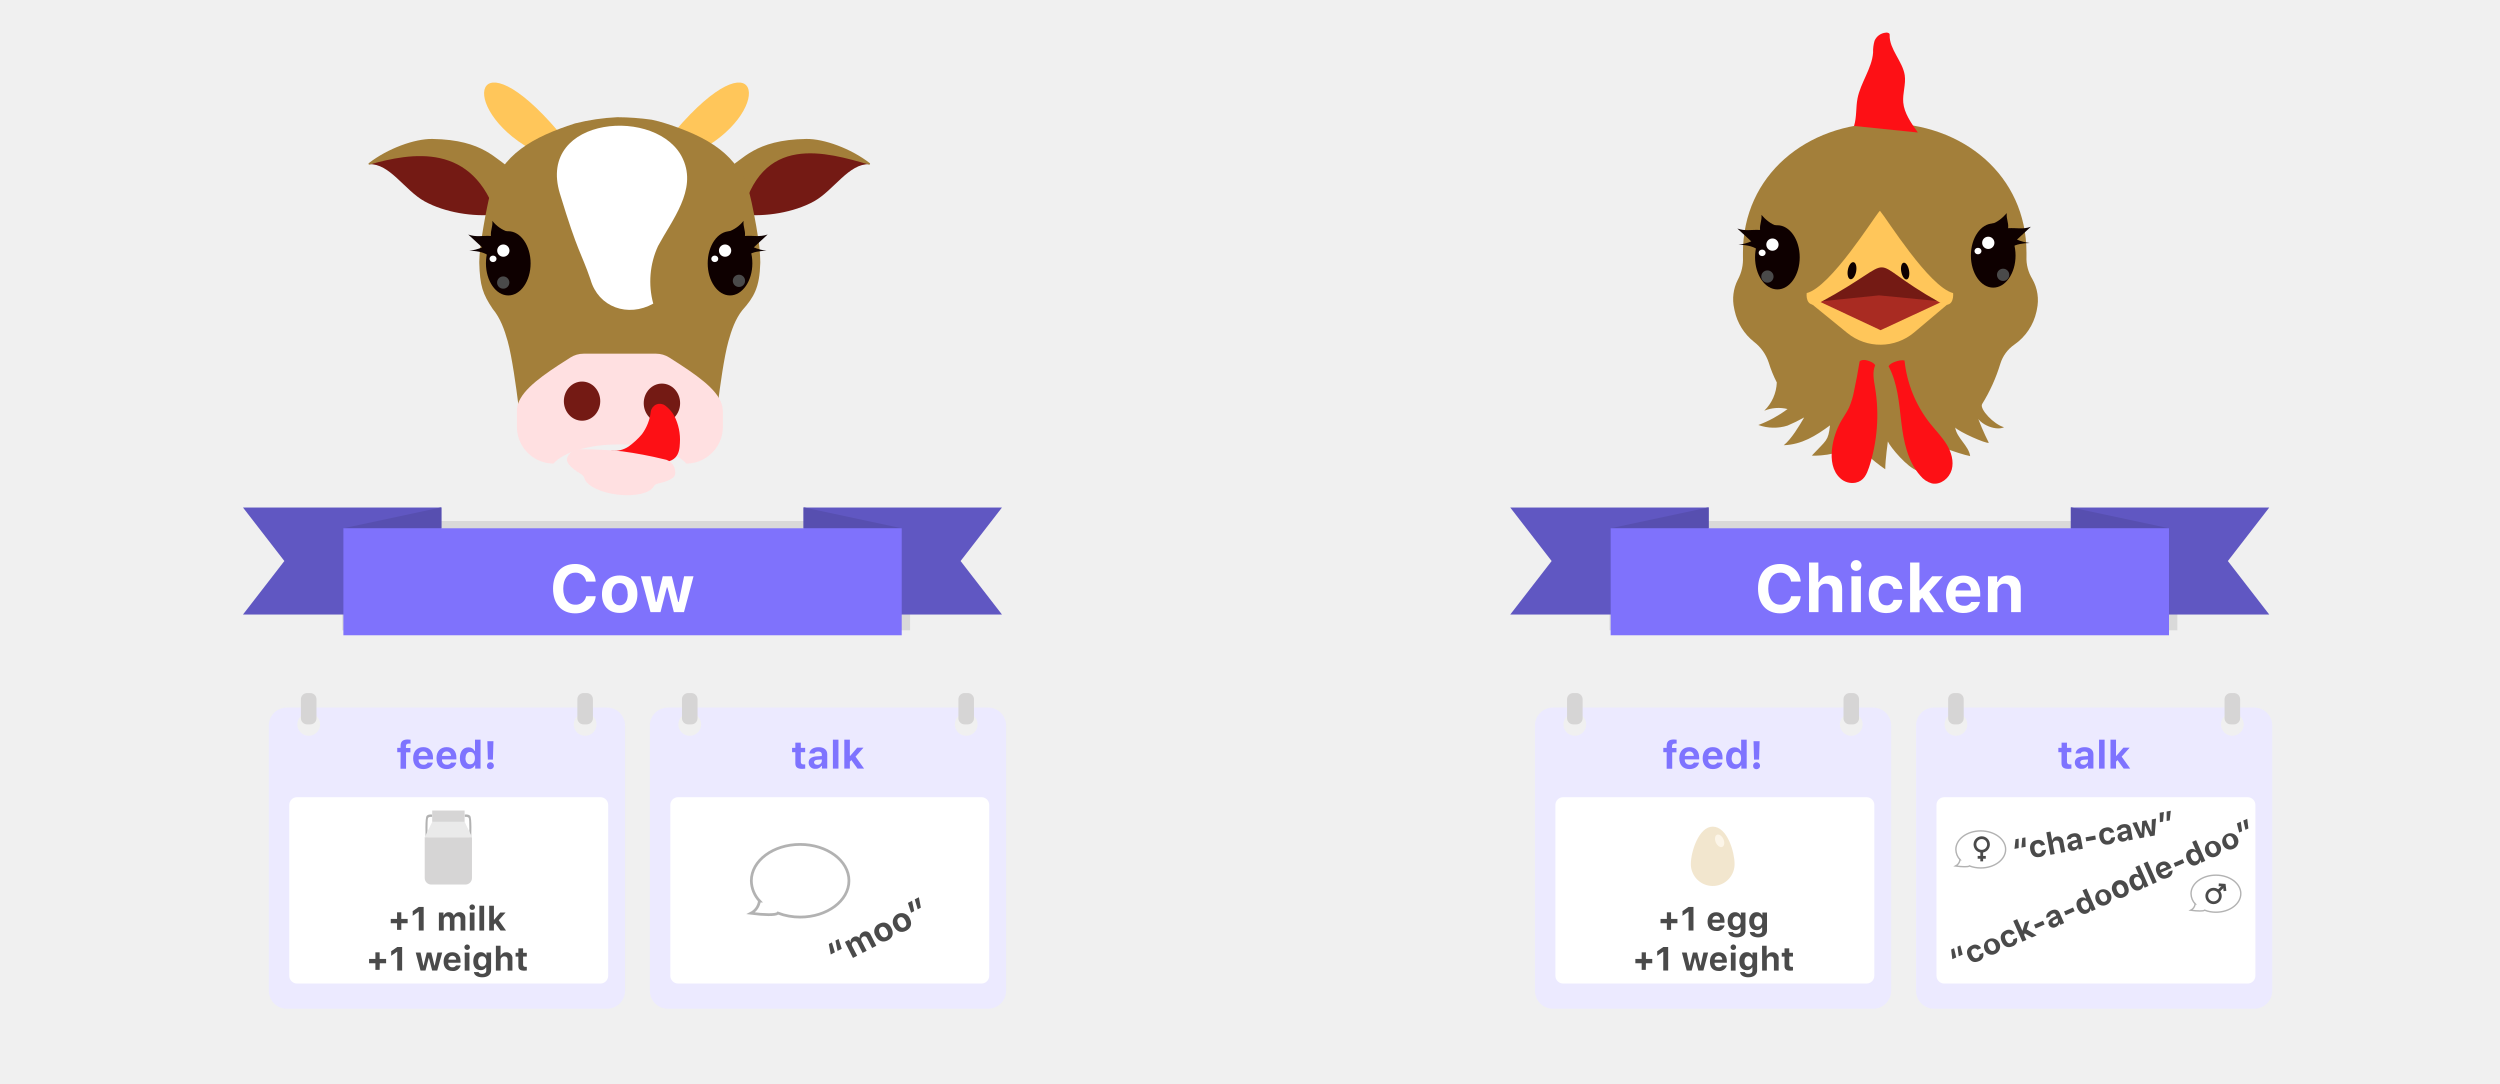
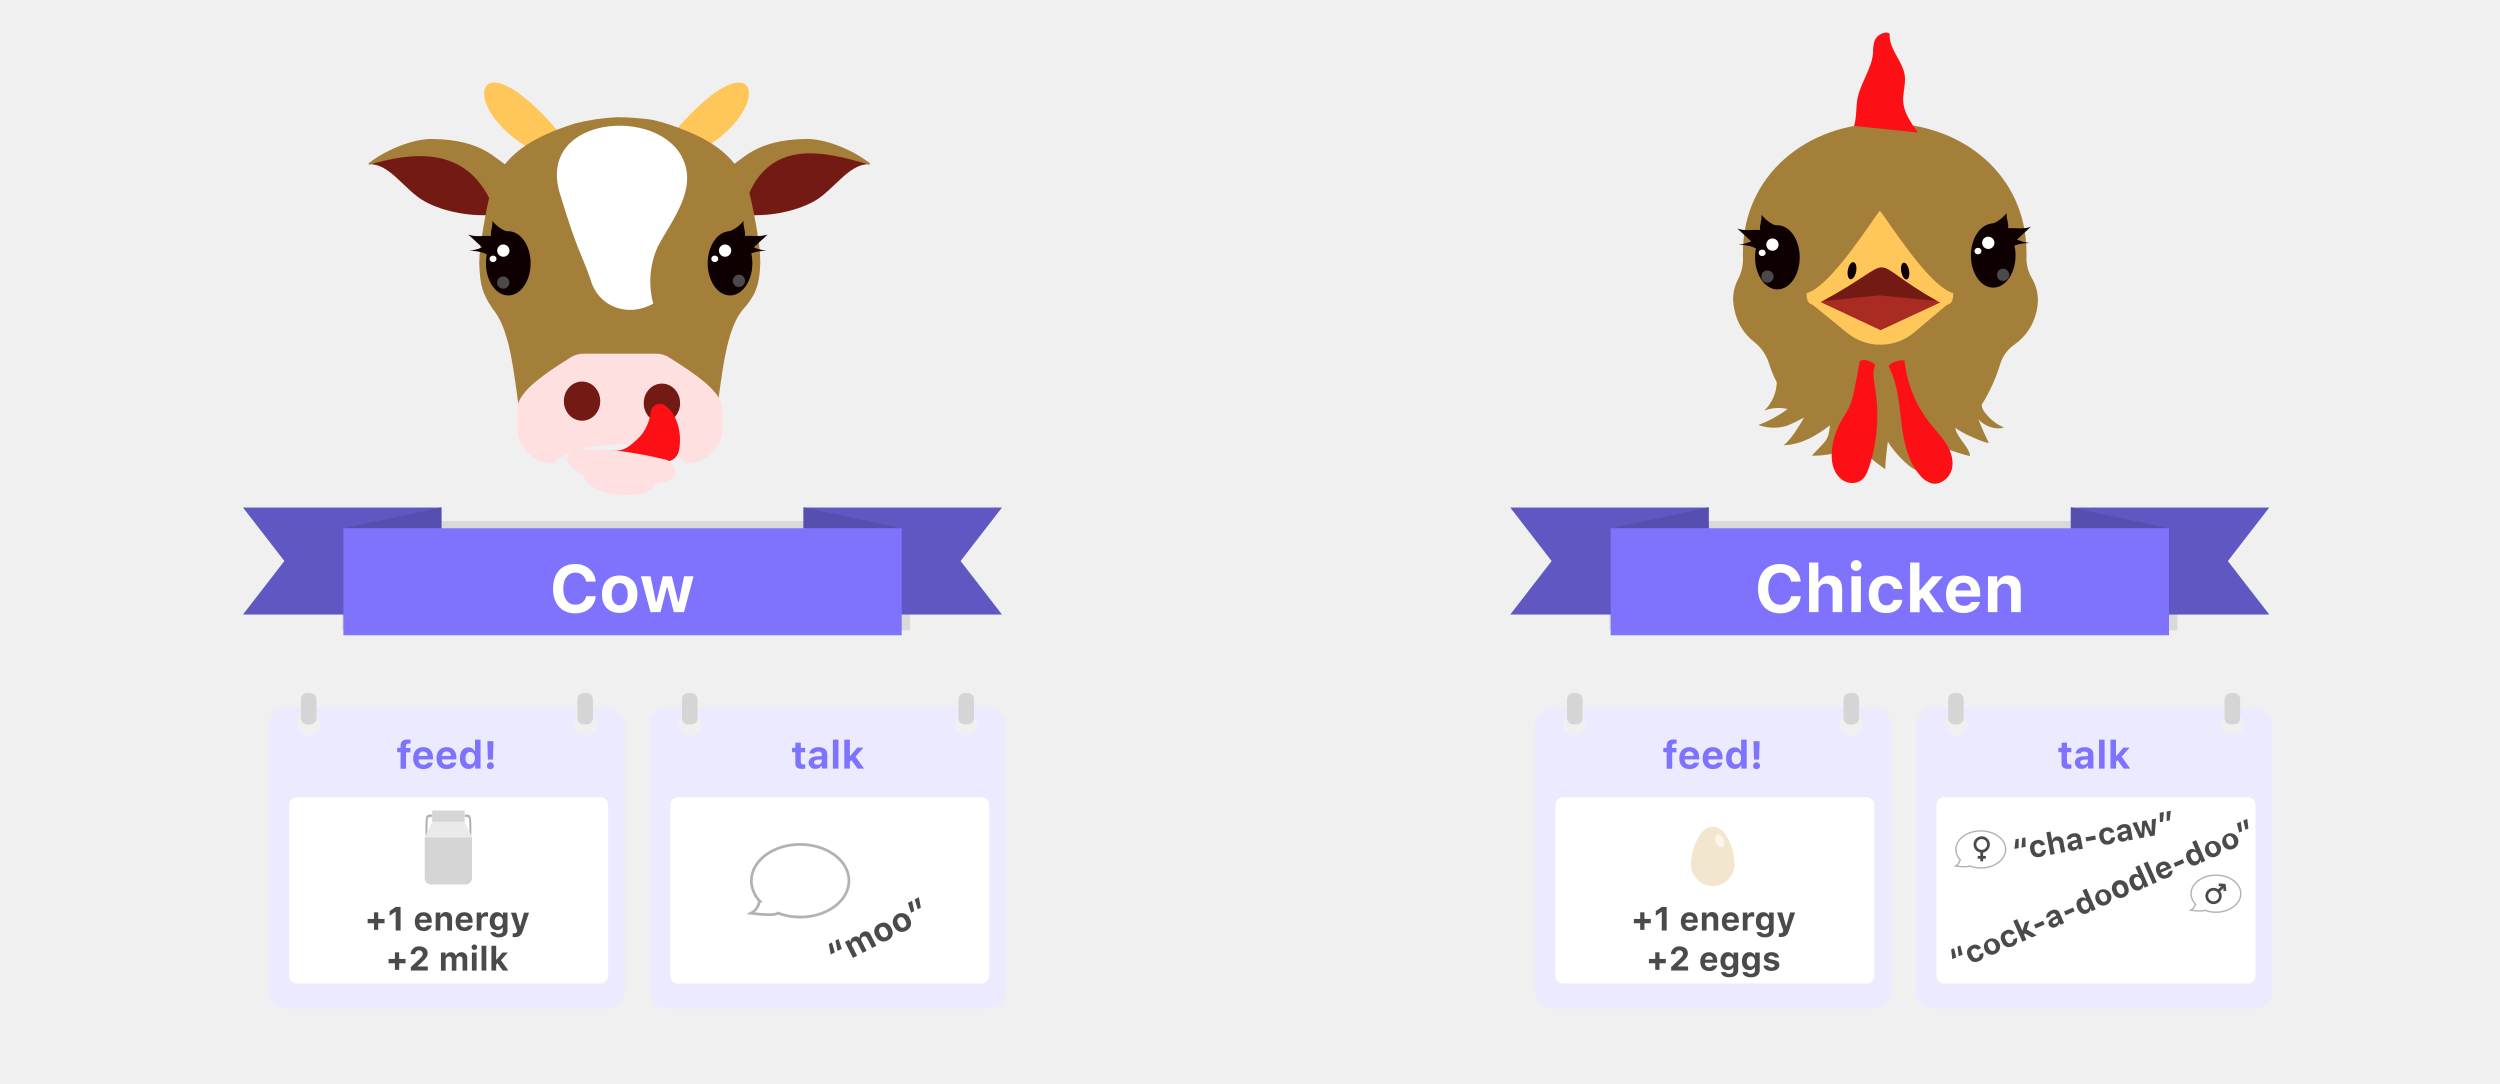
<svg xmlns="http://www.w3.org/2000/svg" xmlns:xlink="http://www.w3.org/1999/xlink" viewBox="0 0 900 390">
  <defs>
    <style>
      .a {
        fill: #eceaff;
      }

      .b {
        fill: #d6d5d5;
      }

      .c {
        fill: #fff;
      }

      .d, .o {
        fill: #4a4a4a;
      }

      .d {
        opacity: 0.14;
      }

      .e {
        fill: #6057c2;
      }

      .f {
        fill: #574fb0;
      }

      .g {
        fill: #7f72fc;
      }

      .h, .v {
        fill: none;
        stroke-miterlimit: 10;
      }

      .h {
        stroke: #b2b2b2;
      }

      .i {
        fill: #a37f3a;
      }

      .j {
        fill: #ffc65a;
      }

      .k {
        fill: #741a14;
      }

      .l {
        fill: #fd1015;
      }

      .m {
        fill: #ffe0e1;
      }

      .n {
        fill: #0e0000;
      }

      .p {
        fill: #a92b22;
      }

      .q {
        fill: #7e73ff;
      }

      .r {
        fill: #b2b2b2;
      }

      .s {
        fill: #eaeaea;
      }

      .t {
        fill: #f2e6ce;
      }

      .u {
        fill: #fcf5e8;
      }

      .v {
        stroke: #4a4a4a;
      }
    </style>
    <symbol id="a" data-name="Panel 2" viewBox="0 0 158.32 140.32">
      <path class="a" d="M150.39,6.44H7.93A8,8,0,0,0,0,14.37v118a8,8,0,0,0,7.93,7.93H150.39a8,8,0,0,0,7.93-7.93v-118A8,8,0,0,0,150.39,6.44ZM17.73,19a5.06,5.06,0,1,1,5.06-5.06A5.06,5.06,0,0,1,17.73,19Zm122.86,0a5.06,5.06,0,1,1,5.06-5.06A5.06,5.06,0,0,1,140.59,19Z" />
      <g>
        <rect class="b" x="14.27" width="6.92" height="13.93" rx="2.76" />
        <rect class="b" x="137.13" width="6.92" height="13.93" rx="2.76" />
      </g>
      <rect class="c" x="9.09" y="46.28" width="141.74" height="82.83" rx="3.47" />
    </symbol>
    <symbol id="b" data-name="Ribbon" viewBox="0 0 273.24 46.05">
      <rect class="d" x="35.73" y="4.92" width="204.43" height="39.35" />
      <polygon class="e" points="273.24 38.59 201.82 38.59 201.82 0.07 273.24 0.07 258.34 19.33 273.24 38.59" />
      <polygon class="f" points="237.14 7.54 201.82 0 201.82 7.54 237.14 7.54" />
      <polygon class="e" points="0 38.59 71.42 38.59 71.42 0.07 0 0.07 14.9 19.33 0 38.59" />
      <polygon class="f" points="36.1 7.54 71.42 0 71.42 7.54 36.1 7.54" />
      <rect class="g" x="36.15" y="7.53" width="201" height="38.52" />
    </symbol>
    <symbol id="f" data-name="bubble" viewBox="0 0 37.4 27.19">
      <path class="h" d="M19.34.5C9.64.5,1.78,6.36,1.78,13.59a10.84,10.84,0,0,0,3,7.3l-.09,0a5.78,5.78,0,0,1-3.08,4.4c4.75.62,8.89.71,9.68,0a.46.46,0,0,0,.07-.07,22.4,22.4,0,0,0,8,1.44c9.7,0,17.56-5.86,17.56-13.1S29,.5,19.34.5Z" />
    </symbol>
  </defs>
  <use width="158.32" height="140.32" transform="translate(552.58 249.5) scale(0.81)" xlink:href="#a" />
  <path class="i" d="M731.61,100.4a14.33,14.33,0,0,1-2.08-8.06c0-.47,0-.93,0-1.36,0-27.8-22.86-46.64-51.05-46.64S627.46,63.18,627.46,91c0,.47,0,1,0,1.49a15.51,15.51,0,0,1-1.85,8.22,15.41,15.41,0,0,0-1.29,10.44l.14.68a19.53,19.53,0,0,0,7,11.25,15.5,15.5,0,0,1,5.28,7.45,43.55,43.55,0,0,0,2.91,7.16,15,15,0,0,1-4.52,10.17,13.7,13.7,0,0,1,8.39-.61A41.68,41.68,0,0,1,633,153a16.4,16.4,0,0,0,10.5.22,59.29,59.29,0,0,0,6-2.94c-1.74,3-4.62,7.84-7.35,10,6.46-.23,11.45-3.32,16.66-7.15-.67,5.72-1.21,5.15-6.56,10.89,2.61.22,13.75-.63,14.19-5.09,0,0,8.35,7.45,12.25,10,0-3.32.94-10,.94-10,1,2.24,7.11,9.38,10.5,10.44a87.91,87.91,0,0,0,1.13-11.09c.29,0,14.19,5.28,18,5.91-.5-3.71-4.87-6.56-5.38-10.27,1.24,1.47,11.15,5.93,12.09,5.48a89.5,89.5,0,0,1-4.6-10.82c-.09,3.68,6.92,6.82,10.09,5.22-3.71-1-8.9-6.57-7.9-8.33a61.31,61.31,0,0,0,6.57-14.56,13,13,0,0,1,5-6.82,19.59,19.59,0,0,0,8-11.93l.14-.69A15.43,15.43,0,0,0,731.61,100.4Z" />
  <path class="j" d="M191.12,53.72c-26.58-14.95-20.52-42,9.76-6.52" />
  <path class="j" d="M252.76,53.72c26.58-14.95,20.53-42-9.76-6.52" />
  <path class="k" d="M267.76,77.27c7.69.8,17.9-.71,25.3-4.8,7.16-4,12.56-13.76,20-13.34l-20.83-6.89-19.44,7.61-8.16,16.08Z" />
  <path class="k" d="M132.82,59.13c7.44-.42,12.84,9.38,20,13.34,7.4,4.09,17.61,5.6,25.3,4.8L173,59.93,154.21,52.1Z" />
  <path class="i" d="M266.82,78.59c6.78-31.31,31-23.6,46.12-19.34.25.07.4-.34.18-.52-6.74-5.24-16.48-8.81-22.89-8.71-18.68.29-22.77,7.62-28.37,10.6" />
  <path class="i" d="M179.06,78.59c-8.62-27.67-31-23.6-46.12-19.34-.25.07-.39-.34-.17-.52,6.73-5.24,16.48-8.81,22.88-8.71,18.69.29,22.77,7.62,28.37,10.6" />
  <path class="i" d="M273,86.05c-.91-6.12-2.35-13.27-3.08-16C266,55.5,254.63,49.28,239.65,44.43a49.67,49.67,0,0,0-5-1.33,94.06,94.06,0,0,0-12.4-.91A77.85,77.85,0,0,0,207,44.43c-15,4.85-26.74,11.07-30.61,25.6-1.13,4.22-3.86,18.77-3.85,24.11v.5h0c.21,8.22,1.26,11.25,4.85,16.59,2.75,3.29,4.22,7.48,5.38,11.62,1.56,5.59,3.09,16.85,3.81,22.61h71.84c.71-5.76,2.24-17,3.81-22.61,1.11-4,2.5-8,5-11.17,4.18-4.65,6.25-8.23,6.47-17h0v-.5A60.52,60.52,0,0,0,273,86.05Z" />
  <polygon class="k" points="651.6 109.34 673.69 109.81 701.19 109.34 677.29 95.27 651.6 109.34" />
  <path class="l" d="M667.45,45.34c1-3.22.63-6.58,1.25-9.86,1.06-5.62,5.19-10.85,5.61-16.52a13.51,13.51,0,0,1,.53-4.29,4.86,4.86,0,0,1,4-2.91,1.64,1.64,0,0,1,1.29.28.84.84,0,0,1,.15.65c-.15,5,4.66,9.4,5.42,14.35.49,3.27-.82,6.57-.53,9.85.34,3.83,2.83,7.39,5.26,10.82" />
  <path class="m" d="M260.25,147.89v5.77a13,13,0,0,1-.91,4.79c-.1.25-.21.5-.32.76s-.24.49-.37.73a13.57,13.57,0,0,1-2.28,3.05,12.64,12.64,0,0,1-.94.85c-.17.14-.34.28-.52.41a12.41,12.41,0,0,1-1,.7,11.59,11.59,0,0,1-1.15.63c-.32.16-.65.3-1,.43a11.54,11.54,0,0,1-1.64.51l-.43.1c-.23,0-.45.09-.68.12a11.18,11.18,0,0,1-1.31.13c-.2,0-.42,0-.62,0-3.55-4-12.57-6.86-23.14-6.86h-1.55c-10.57,0-19.59,2.84-23.14,6.86-.21,0-.42,0-.63,0a11.22,11.22,0,0,1-1.3-.13l-.68-.12-.43-.1a13.37,13.37,0,0,1-1.44-.44,3.84,3.84,0,0,1-.36-.14,13.08,13.08,0,0,1-3-1.69,6.12,6.12,0,0,1-.5-.39A13.38,13.38,0,0,1,188,160.5c-.18-.3-.35-.6-.51-.92a13,13,0,0,1-1.41-5.92v-5.77c0-.11,0-.23,0-.34.26-5.67,7-10.85,15-16.11,1.39-.91,2.82-1.82,4.26-2.73a8.79,8.79,0,0,1,4.73-1.38h26.13a8.85,8.85,0,0,1,4.74,1.38c1.43.91,2.86,1.82,4.24,2.73,8,5.26,14.79,10.44,15,16.11A1.94,1.94,0,0,1,260.25,147.89Z" />
  <ellipse class="n" cx="182.98" cy="94.8" rx="8.04" ry="11.56" />
  <ellipse class="k" cx="209.54" cy="144.41" rx="6.55" ry="7.05" />
  <ellipse class="k" cx="238.29" cy="145.14" rx="6.55" ry="7.05" />
  <path class="l" d="M219.36,163.82a1.08,1.08,0,0,1,1-1.54,9.32,9.32,0,0,0,5.9-1.51,26.42,26.42,0,0,0,4.85-4.47,17.12,17.12,0,0,0,3.19-8.15,3.27,3.27,0,0,1,5.18-2.14,12,12,0,0,1,3.22,3.63,18.68,18.68,0,0,1,2.06,9.88c-.06,1.88-.36,3.9-1.68,5.23-1.46,1.49-3.75,1.72-5.83,1.86a59.08,59.08,0,0,1-12.33,0c-2-.3-4.21-.91-5.47-2.53a1.48,1.48,0,0,1-.13-.21Z" />
  <path class="m" d="M239,165.32a146.5,146.5,0,0,0-15-2.84,141.26,141.26,0,0,0-14.71-.73,4.78,4.78,0,0,0-5.1,3c-.82,2.24,3.17,4.89,5.11,6a2.51,2.51,0,0,1,1.11,1.49c.78,2.6,5.71,5.08,11.91,5.83s11.57-.51,12.94-2.84a2.24,2.24,0,0,1,1.42-1.1c2-.42,6-1.47,6.35-3.31A4.7,4.7,0,0,0,239,165.32Z" />
  <circle class="c" cx="181.2" cy="90.22" r="2.21" />
  <ellipse class="c" cx="177.49" cy="93.18" rx="1.26" ry="1.17" />
  <ellipse class="n" cx="262.81" cy="94.8" rx="8.04" ry="11.56" />
  <circle class="c" cx="261.03" cy="90.22" r="2.21" />
  <circle class="o" cx="266.02" cy="101.1" r="2.21" />
  <circle class="o" cx="181.16" cy="101.72" r="2.21" />
  <ellipse class="c" cx="257.32" cy="93.18" rx="1.26" ry="1.17" />
  <path class="n" d="M182.8,83.44a11.85,11.85,0,0,1-5.55-3.93c.19,2.27-.69,3.17-.51,5.44-3.14-.2-5.2.53-8.17-.52l5,4.62a16.31,16.31,0,0,1-4.6,1.23c2.12,0,5,.38,6.71,1.62L181,84Z" />
  <path class="n" d="M263.89,84l5.36,7.89c1.67-1.24,4.59-1.58,6.71-1.62a16.31,16.31,0,0,1-4.6-1.23l5-4.62c-3,1-5,.32-8.17.52.18-2.27-.7-3.17-.51-5.44a11.85,11.85,0,0,1-5.55,3.93Z" />
  <ellipse class="n" cx="639.86" cy="92.64" rx="8.04" ry="11.55" />
  <circle class="c" cx="638.08" cy="88.06" r="2.21" />
  <ellipse class="c" cx="634.37" cy="91.02" rx="1.26" ry="1.17" />
  <ellipse class="n" cx="717.56" cy="92" rx="8.04" ry="11.55" />
  <circle class="c" cx="715.78" cy="87.42" r="2.21" />
  <ellipse class="c" cx="712.07" cy="90.38" rx="1.26" ry="1.17" />
  <path class="n" d="M639.68,81.28c-2.1-.51-4.14-2.28-5.55-3.92.19,2.26-.69,3.16-.51,5.43-3.14-.2-5.2.53-8.17-.52l5,4.62a16.34,16.34,0,0,1-4.59,1.23c2.11,0,5,.38,6.7,1.62l5.36-7.89Z" />
  <path class="n" d="M718.64,81.21,724,89.1c1.67-1.23,4.59-1.58,6.7-1.62a16.25,16.25,0,0,1-4.59-1.23l5-4.62c-3,1.05-5,.32-8.18.52.19-2.27-.69-3.16-.5-5.43-1.41,1.64-3.45,3.41-5.55,3.92Z" />
  <path class="l" d="M669.46,130.12q-.87,5.35-2,10.66a27.12,27.12,0,0,1-1.83,6c-.77,1.61-1.82,3.06-2.71,4.6a26.51,26.51,0,0,0-3.4,10.29c-.42,3.77.08,7.91,3,10.53a6.39,6.39,0,0,0,5.51,1.57c3-.62,4-3.13,4.83-5.53A60.8,60.8,0,0,0,675,139.39c-.44-2.64-1-5.45.06-7.89,0,0-.2-.87-2.5-1.63S669.46,130.12,669.46,130.12Z" />
  <path class="l" d="M679.9,131.88c3.25,6.09,3.75,13.22,4.57,20.08s2.23,14.06,6.8,19.24a8.25,8.25,0,0,0,4.21,2.83c3.11.66,6.27-1.86,7.13-4.92s-.15-6.39-1.81-9.11-3.92-5-5.91-7.49a43.79,43.79,0,0,1-9.26-22.7s-.86-.42-3.16.34S679.9,131.88,679.9,131.88Z" />
  <path class="c" d="M245.9,57.34c5,11.09-3.94,21.81-9,31.22a30.49,30.49,0,0,0-1.73,20.75c-9.08,5.07-19.79,1.34-22.6-8.72-3.51-10.13-4.37-9.08-11-30.86C193,41.59,237.37,38.07,245.9,57.34Z" />
  <circle class="o" cx="721.12" cy="98.94" r="2.21" />
  <circle class="o" cx="636.27" cy="99.56" r="2.21" />
  <polygon class="p" points="652.24 108.81 676.45 106.33 701.82 108.81 677.93 122.87 652.24 108.81" />
  <path class="j" d="M702.14,108.67l-2.59-.27L677,118.87l-23.47-11-2.34.73L665,119.85a18.9,18.9,0,0,0,24.15-.22Z" />
  <path class="j" d="M676.82,75.93c2.2,2.48,17.63,27.37,26.3,29.58.19,1.95-.45,5.82-4.77,3.4-29.76-16.68-11.53-17.07-43.19,0-4.27,2.31-5-1.43-4.75-3.4,8.64-2.17,24.1-27.16,26.29-29.58" />
  <ellipse class="n" cx="685.86" cy="97.63" rx="1.42" ry="3.06" transform="translate(-6.36 125.37) rotate(-10.4)" />
  <ellipse class="n" cx="666.68" cy="97.44" rx="3.12" ry="1.52" transform="translate(450.53 735.59) rotate(-79.6)" />
  <use width="273.24" height="46.05" transform="translate(87.47 182.64)" xlink:href="#b" />
  <use width="273.24" height="46.05" transform="translate(543.69 182.64)" xlink:href="#b" />
  <g>
    <path class="c" d="M199.1,211.91c0-5.49,3-8.88,8-8.88,4,0,7.09,2.66,7.35,6.34H211a3.8,3.8,0,0,0-3.9-3.22c-2.67,0-4.33,2.2-4.33,5.76s1.66,5.78,4.34,5.78a3.74,3.74,0,0,0,3.9-3.06h3.45c-.29,3.66-3.27,6.18-7.36,6.18C202.15,220.81,199.1,217.42,199.1,211.91Z" />
    <path class="c" d="M216.71,213.9c0-4.18,2.43-6.73,6.38-6.73s6.38,2.54,6.38,6.73-2.4,6.75-6.38,6.75S216.71,218.13,216.71,213.9Zm9.25,0c0-2.48-1.06-4-2.87-4s-2.87,1.47-2.87,4,1,4,2.87,4S226,216.41,226,213.9Z" />
    <path class="c" d="M246.23,220.37h-3.64l-2.32-8.92h-.21l-2.29,8.92h-3.59l-3.46-12.92h3.47l1.92,9.27h.22l2.26-9.27h3.27l2.28,9.27h.21l1.93-9.27h3.39Z" />
  </g>
  <g>
    <path class="c" d="M632.89,211.91c0-5.49,3-8.88,8-8.88,4,0,7.1,2.66,7.36,6.34h-3.46a3.8,3.8,0,0,0-3.9-3.22c-2.67,0-4.32,2.2-4.32,5.76s1.65,5.78,4.33,5.78a3.73,3.73,0,0,0,3.9-3.06h3.46c-.3,3.66-3.28,6.18-7.37,6.18C635.93,220.81,632.89,217.42,632.89,211.91Z" />
    <path class="c" d="M651.25,202.51h3.36v7.06h.21a4,4,0,0,1,3.91-2.37c2.78,0,4.44,1.75,4.44,4.85v8.32h-3.42v-7.51c0-1.79-.83-2.72-2.38-2.72a2.57,2.57,0,0,0-2.71,2.81v7.42h-3.41Z" />
    <path class="c" d="M666.28,203.56a1.94,1.94,0,1,1,1.94,1.95A1.94,1.94,0,0,1,666.28,203.56Zm.22,3.89h3.42v12.92H666.5Z" />
    <path class="c" d="M681.64,212a2.39,2.39,0,0,0-2.57-2c-1.84,0-2.88,1.37-2.88,3.91s1,4,2.88,4a2.35,2.35,0,0,0,2.57-1.95h3.2c-.28,2.89-2.4,4.75-5.77,4.75-4,0-6.33-2.43-6.33-6.77s2.28-6.71,6.33-6.71c3.43,0,5.49,1.89,5.77,4.83Z" />
    <path class="c" d="M695.59,207.45h3.88L694.54,213l5.28,7.38h-4.06L692,215.12l-.94,1v4.29h-3.42V202.51H691v10h.21Z" />
    <path class="c" d="M712.77,216.69c-.51,2.43-2.75,4-5.92,4-4,0-6.28-2.48-6.28-6.68s2.38-6.8,6.23-6.8,6.08,2.42,6.08,6.52v1.05H704v.17a2.87,2.87,0,0,0,3,3.12,2.63,2.63,0,0,0,2.65-1.34ZM704,212.56h5.53a2.62,2.62,0,0,0-2.71-2.78A2.77,2.77,0,0,0,704,212.56Z" />
    <path class="c" d="M715.67,207.45H719v2.07h.21a3.85,3.85,0,0,1,3.83-2.35c2.88,0,4.43,1.75,4.43,4.85v8.35H724v-7.54c0-1.79-.76-2.72-2.38-2.72a2.51,2.51,0,0,0-2.56,2.81v7.45h-3.42Z" />
  </g>
  <use width="158.32" height="140.32" transform="translate(96.77 249.5) scale(0.81)" xlink:href="#a" />
  <g>
-     <path class="o" d="M144.47,334.75h-1.53v-2.38h-2.27v-1.56h2.27v-2.38h1.53v2.38h2.28v1.56h-2.28Z" />
-     <path class="o" d="M150.75,328.25h-.11l-2.07,1.43V328l2.19-1.51h1.76V335h-1.77Z" />
-     <path class="o" d="M158,328.52h1.65v1.06h.1a1.83,1.83,0,0,1,1.79-1.2,1.75,1.75,0,0,1,1.79,1.2h.1a2.05,2.05,0,0,1,2-1.2,2,2,0,0,1,2.09,2.17V335h-1.7v-4c0-.77-.36-1.15-1.08-1.15a1.1,1.1,0,0,0-1.14,1.18v4h-1.64v-4.06a1,1,0,0,0-1.07-1.08,1.15,1.15,0,0,0-1.14,1.24V335H158Z" />
-     <path class="o" d="M169,326.58a1,1,0,1,1,1,1A1,1,0,0,1,169,326.58Zm.12,1.94h1.7V335h-1.7Z" />
-     <path class="o" d="M172.58,326.06h1.71V335h-1.71Z" />
-     <path class="o" d="M180.09,328.52H182l-2.46,2.77,2.63,3.7h-2l-1.89-2.63-.47.48V335h-1.7v-8.93h1.7v5h.11Z" />
-     <path class="o" d="M136.67,349.15h-1.53v-2.38h-2.27v-1.56h2.27v-2.38h1.53v2.38H139v1.56h-2.28Z" />
-     <path class="o" d="M143,342.65h-.1l-2.08,1.43v-1.64l2.19-1.51h1.76v8.46H143Z" />
-     <path class="o" d="M157.4,349.39h-1.82l-1.15-4.46h-.11l-1.14,4.46h-1.79l-1.73-6.47h1.73l1,4.64h.11l1.13-4.64h1.63l1.13,4.64h.11l1-4.64h1.69Z" />
-     <path class="o" d="M165.83,347.55a2.72,2.72,0,0,1-3,2c-2,0-3.13-1.25-3.13-3.34s1.18-3.41,3.1-3.41,3,1.22,3,3.27v.52h-4.43v.09a1.42,1.42,0,0,0,1.47,1.55,1.31,1.31,0,0,0,1.32-.66Zm-4.38-2.07h2.76a1.31,1.31,0,0,0-1.35-1.39A1.38,1.38,0,0,0,161.45,345.48Z" />
-     <path class="o" d="M167.18,341a1,1,0,1,1,1,1A1,1,0,0,1,167.18,341Zm.11,1.94H169v6.47h-1.7Z" />
-     <path class="o" d="M170.6,349.94h1.69c.09.4.57.65,1.31.65.91,0,1.45-.42,1.45-1.15v-1.19h-.11a2,2,0,0,1-1.94,1c-1.62,0-2.62-1.25-2.62-3.19s1-3.28,2.65-3.28a2.11,2.11,0,0,1,2,1.14h.11v-1h1.65v6.44c0,1.52-1.24,2.47-3.19,2.47C171.85,351.83,170.71,351.08,170.6,349.94Zm4.46-3.84c0-1.14-.55-1.85-1.47-1.85s-1.46.71-1.46,1.84.53,1.85,1.46,1.85S175.06,347.24,175.06,346.1Z" />
-     <path class="o" d="M178.52,340.46h1.68V344h.1a2,2,0,0,1,1.95-1.18,2.12,2.12,0,0,1,2.22,2.43v4.16h-1.71v-3.76c0-.9-.41-1.36-1.19-1.36a1.28,1.28,0,0,0-1.34,1.41v3.71h-1.71Z" />
-     <path class="o" d="M188.31,341.39V343h1.34v1.34h-1.34v2.91c0,.56.26.82.84.82a3.53,3.53,0,0,0,.5,0v1.3a4.72,4.72,0,0,1-.85.08c-1.57,0-2.19-.51-2.19-1.77v-3.31h-1V343h1v-1.6Z" />
+     <path class="o" d="M136.16,334.75h-1.53v-2.38h-2.28v-1.56h2.28v-2.38h1.53v2.38h2.28v1.56h-2.28Z" />
+     <path class="o" d="M142.44,328.25h-.11l-2.07,1.43V328l2.18-1.51h1.77V335h-1.77Z" />
+     <path class="o" d="M155.41,333.15a2.72,2.72,0,0,1-2.95,2c-2,0-3.13-1.25-3.13-3.34s1.18-3.41,3.1-3.41,3,1.21,3,3.27v.52H151v.08a1.42,1.42,0,0,0,1.47,1.56,1.31,1.31,0,0,0,1.32-.66ZM151,331.08h2.76a1.31,1.31,0,0,0-1.35-1.39A1.38,1.38,0,0,0,151,331.08Z" />
+     <path class="o" d="M156.86,328.52h1.65v1h.11a1.91,1.91,0,0,1,1.91-1.18c1.43,0,2.21.88,2.21,2.43V335H161v-3.78c0-.89-.38-1.36-1.19-1.36a1.26,1.26,0,0,0-1.28,1.41V335h-1.7Z" />
+     <path class="o" d="M170.15,333.15a2.72,2.72,0,0,1-3,2c-2,0-3.13-1.25-3.13-3.34s1.18-3.41,3.11-3.41,3,1.21,3,3.27v.52h-4.44v.08a1.43,1.43,0,0,0,1.48,1.56,1.33,1.33,0,0,0,1.32-.66Zm-4.37-2.07h2.75a1.3,1.3,0,0,0-1.35-1.39A1.37,1.37,0,0,0,165.78,331.08Z" />
+     <path class="o" d="M171.6,328.52h1.65v1h.11a1.66,1.66,0,0,1,1.66-1.13,2.43,2.43,0,0,1,.66.08v1.55a3.2,3.2,0,0,0-.8-.1,1.42,1.42,0,0,0-1.57,1.46V335H171.6Z" />
+     <path class="o" d="M176.56,335.54h1.69c.09.4.57.65,1.31.65.91,0,1.44-.42,1.44-1.15v-1.19h-.1a2.05,2.05,0,0,1-2,1c-1.61,0-2.61-1.25-2.61-3.19s1-3.28,2.65-3.28a2.11,2.11,0,0,1,2,1.14h.11v-1h1.65V335c0,1.52-1.24,2.47-3.19,2.47C177.81,337.43,176.67,336.68,176.56,335.54ZM181,331.7c0-1.14-.55-1.85-1.47-1.85s-1.46.71-1.46,1.84.53,1.85,1.46,1.85S181,332.83,181,331.7Z" />
+     <path class="o" d="M184.57,337.32V336H185c.64,0,1-.21,1.14-.7l.06-.23-2.27-6.51h1.88l1.36,4.9h.11l1.36-4.9h1.8l-2.22,6.56c-.55,1.67-1.35,2.25-3,2.25Z" />
+     <path class="o" d="M143.69,349.15h-1.53v-2.38h-2.28v-1.56h2.28v-2.38h1.53v2.38H146v1.56h-2.28Z" />
+     <path class="o" d="M151,340.71c1.8,0,2.95,1,2.95,2.47,0,1-.44,1.67-1.84,3l-1.76,1.64v.11H154v1.47h-6.1v-1.24l3-2.84c1.05-1,1.28-1.4,1.28-2a1.19,1.19,0,0,0-1.31-1.2,1.31,1.31,0,0,0-1.4,1.37h-1.64A2.85,2.85,0,0,1,151,340.71Z" />
+     <path class="o" d="M158.74,342.92h1.65V344h.11a1.8,1.8,0,0,1,1.78-1.2,1.75,1.75,0,0,1,1.79,1.2h.11a2,2,0,0,1,1.94-1.2,2,2,0,0,1,2.09,2.17v4.44h-1.7v-4c0-.77-.36-1.15-1.08-1.15a1.11,1.11,0,0,0-1.14,1.18v4h-1.64v-4.06a1,1,0,0,0-1.06-1.08,1.16,1.16,0,0,0-1.15,1.25v3.89h-1.7Z" />
+     <path class="o" d="M169.77,341a1,1,0,1,1,1,1A1,1,0,0,1,169.77,341Zm.11,1.94h1.7v6.47h-1.7Z" />
+     <path class="o" d="M173.36,340.46h1.71v8.93h-1.71Z" />
+     <path class="o" d="M180.87,342.92h1.94l-2.46,2.77,2.63,3.7h-2l-1.89-2.63-.47.48v2.15h-1.7v-8.93h1.7v5h.11Z" />
  </g>
  <g>
    <path class="q" d="M144.22,270.8H143v-1.56h1.21v-.77c0-1.5.77-2.26,2.59-2.26a6,6,0,0,1,1,.08v1.41a4,4,0,0,0-.59,0c-.78,0-1.07.31-1.07.95v.63h1.6v1.56h-1.56v5.9h-2Z" />
    <path class="q" d="M155.82,274.55c-.29,1.42-1.6,2.32-3.44,2.32-2.3,0-3.65-1.45-3.65-3.9s1.38-4,3.62-4,3.53,1.41,3.53,3.8v.61h-5.17v.11a1.66,1.66,0,0,0,1.72,1.81,1.52,1.52,0,0,0,1.54-.78Zm-5.1-2.41h3.21a1.52,1.52,0,0,0-1.57-1.62A1.6,1.6,0,0,0,150.72,272.14Z" />
    <path class="q" d="M164.24,274.55c-.3,1.42-1.6,2.32-3.45,2.32-2.29,0-3.65-1.45-3.65-3.9s1.38-4,3.63-4,3.53,1.41,3.53,3.8v.61h-5.18v.11a1.67,1.67,0,0,0,1.73,1.81,1.54,1.54,0,0,0,1.54-.78Zm-5.11-2.41h3.21a1.52,1.52,0,0,0-1.57-1.62A1.61,1.61,0,0,0,159.13,272.14Z" />
    <path class="q" d="M165.56,272.92c0-2.4,1.17-3.88,3.07-3.88a2.38,2.38,0,0,1,2.25,1.32H171v-4.08h2V276.7h-1.93v-1.18h-.12a2.47,2.47,0,0,1-2.3,1.3C166.73,276.82,165.56,275.33,165.56,272.92Zm2,0c0,1.39.64,2.23,1.7,2.23s1.71-.84,1.71-2.23-.65-2.22-1.71-2.22S167.6,271.55,167.6,272.93Z" />
    <path class="q" d="M175.3,275.74a1.25,1.25,0,1,1,1.24,1.17A1.12,1.12,0,0,1,175.3,275.74Zm2.34-8.9-.19,6.61h-1.82l-.18-6.61Z" />
  </g>
  <use width="158.32" height="140.32" transform="translate(233.95 249.5) scale(0.81)" xlink:href="#a" />
  <g>
    <path class="o" d="M299.48,339.27l1.09,3.57-1.49.77-.71-3.77Zm2.39-1.24,1.16,3.53-1.49.77-.79-3.72Z" />
    <path class="o" d="M304.16,339.08l1.47-.76.49.93.09,0a1.82,1.82,0,0,1,1-1.89,1.74,1.74,0,0,1,2.14.24l.09-.05a2.06,2.06,0,0,1,1.18-2,2,2,0,0,1,2.86,1l2,3.94-1.51.78-1.84-3.53a1,1,0,0,0-1.49-.52,1.1,1.1,0,0,0-.46,1.57l1.82,3.51-1.46.75-1.86-3.6a1,1,0,0,0-1.45-.46,1.16,1.16,0,0,0-.44,1.63l1.79,3.45-1.51.79Z" />
    <path class="o" d="M315.24,337a3,3,0,0,1,1.28-4.45c1.74-.91,3.4-.34,4.37,1.52s.5,3.55-1.27,4.46S316.22,338.84,315.24,337Zm4.1-2.12c-.58-1.1-1.38-1.51-2.18-1.09s-.93,1.3-.36,2.41,1.37,1.52,2.18,1.09S319.91,336,319.34,334.84Z" />
    <path class="o" d="M321.84,333.54a3.19,3.19,0,1,1,5.65-2.94c1,1.88.5,3.55-1.27,4.47S322.82,335.41,321.84,333.54Zm4.1-2.13c-.58-1.1-1.38-1.51-2.18-1.09s-.93,1.31-.36,2.41,1.37,1.52,2.18,1.1S326.51,332.52,325.94,331.41Z" />
    <path class="o" d="M328,328.58l-1.16-3.53,1.49-.77.79,3.72Zm2.39-1.24-1.08-3.57,1.48-.77.72,3.76Z" />
  </g>
  <g>
    <path class="q" d="M288.29,267.37v1.87h1.57v1.56h-1.57v3.39c0,.66.3,1,1,1a5,5,0,0,0,.59,0v1.52a5.43,5.43,0,0,1-1,.09c-1.83,0-2.56-.6-2.56-2.07V270.8h-1.17v-1.56h1.17v-1.87Z" />
    <path class="q" d="M291.11,274.55c0-1.37,1-2.16,2.92-2.27l1.82-.11v-.62c0-.63-.45-1-1.27-1s-1.2.25-1.36.7h-1.83c.13-1.4,1.41-2.27,3.3-2.27s3.12.94,3.12,2.55v5.15h-1.92v-1h-.13a2.43,2.43,0,0,1-2.19,1.1A2.25,2.25,0,0,1,291.11,274.55Zm4.74-.58v-.56l-1.52.1c-.86.06-1.27.37-1.27.91s.48.9,1.17.9A1.48,1.48,0,0,0,295.85,274Z" />
    <path class="q" d="M299.84,266.28h2V276.7h-2Z" />
    <path class="q" d="M308.59,269.16h2.27L308,272.39l3.07,4.31H308.7l-2.21-3.06-.54.56v2.5h-2V266.28h2v5.83h.12Z" />
  </g>
  <g>
    <g>
      <path class="r" d="M167.27,293.26v.82s1.13-.15,1.47.37.2,6.94.2,6.94h.7s.31-7-.41-7.71S167.27,293.26,167.27,293.26Z" />
      <path class="r" d="M155.59,293.26v.82s-1.13-.15-1.47.37-.2,6.94-.2,6.94h-.7s-.31-7,.41-7.71S155.59,293.26,155.59,293.26Z" />
      <rect class="b" x="155.59" y="291.79" width="11.67" height="4.09" />
      <path class="b" d="M152.91,301.39h17a0,0,0,0,1,0,0v14.7a2.35,2.35,0,0,1-2.35,2.35H155.25a2.35,2.35,0,0,1-2.35-2.35v-14.7A0,0,0,0,1,152.91,301.39Z" />
      <polygon class="s" points="169.95 301.39 152.91 301.39 155.59 295.89 167.27 295.89 169.95 301.39" />
    </g>
    <g>
      <path class="t" d="M616.59,297.59c-5.06,0-7.89,9.12-7.89,13.47a7.59,7.59,0,0,0,.45,2.62,7.87,7.87,0,0,0,15.3-2.62C624.45,306.71,621.8,297.59,616.59,297.59Z" />
      <ellipse class="u" cx="619.07" cy="302.67" rx="1.49" ry="2.39" transform="translate(-69.5 275.71) rotate(-23.81)" />
    </g>
  </g>
  <use width="37.4" height="27.19" transform="translate(268.7 303.49)" xlink:href="#f" />
  <g>
-     <path class="o" d="M601.59,334.75h-1.52v-2.38h-2.28v-1.56h2.28v-2.38h1.52v2.38h2.28v1.56h-2.28Z" />
-     <path class="o" d="M607.88,328.25h-.11l-2.07,1.43V328l2.18-1.51h1.77V335h-1.77Z" />
-     <path class="o" d="M620.85,333.15a2.72,2.72,0,0,1-3,2c-2,0-3.13-1.25-3.13-3.34s1.18-3.41,3.1-3.41,3,1.21,3,3.27v.52h-4.43v.08a1.42,1.42,0,0,0,1.47,1.56,1.31,1.31,0,0,0,1.32-.66Zm-4.38-2.07h2.76a1.31,1.31,0,0,0-1.35-1.39A1.38,1.38,0,0,0,616.47,331.08Z" />
-     <path class="o" d="M622.18,335.54h1.69c.09.4.57.65,1.31.65.91,0,1.45-.42,1.45-1.15v-1.19h-.11a2,2,0,0,1-1.94,1c-1.62,0-2.62-1.25-2.62-3.19s1-3.28,2.65-3.28a2.11,2.11,0,0,1,2,1.14h.11v-1h1.65V335c0,1.52-1.24,2.47-3.19,2.47C623.43,337.43,622.29,336.68,622.18,335.54Zm4.46-3.84c0-1.14-.55-1.85-1.47-1.85s-1.46.71-1.46,1.84.53,1.85,1.46,1.85S626.64,332.83,626.64,331.7Z" />
-     <path class="o" d="M629.93,335.54h1.69c.09.4.57.65,1.3.65.92,0,1.45-.42,1.45-1.15v-1.19h-.1a2.05,2.05,0,0,1-1.95,1c-1.61,0-2.61-1.25-2.61-3.19s1-3.28,2.65-3.28a2.12,2.12,0,0,1,2,1.14h.1v-1h1.66V335c0,1.52-1.24,2.47-3.19,2.47C631.17,337.43,630,336.68,629.93,335.54Zm4.46-3.84c0-1.14-.56-1.85-1.48-1.85s-1.45.71-1.45,1.84.53,1.85,1.45,1.85S634.39,332.83,634.39,331.7Z" />
-     <path class="o" d="M592.49,349.15H591v-2.38h-2.27v-1.56H591v-2.38h1.53v2.38h2.28v1.56h-2.28Z" />
-     <path class="o" d="M598.77,342.65h-.1l-2.08,1.43v-1.64l2.19-1.51h1.76v8.46h-1.77Z" />
-     <path class="o" d="M613.22,349.39H611.4l-1.15-4.46h-.11L609,349.39h-1.79l-1.73-6.47h1.73l1,4.64h.11l1.13-4.64H611l1.13,4.64h.11l1-4.64h1.69Z" />
-     <path class="o" d="M621.65,347.55a2.72,2.72,0,0,1-2.95,2c-2,0-3.13-1.25-3.13-3.34s1.18-3.41,3.1-3.41,3,1.22,3,3.27v.52h-4.43v.09a1.42,1.42,0,0,0,1.47,1.55,1.31,1.31,0,0,0,1.32-.66Zm-4.38-2.07H620a1.31,1.31,0,0,0-1.35-1.39A1.38,1.38,0,0,0,617.27,345.48Z" />
-     <path class="o" d="M623,341a1,1,0,1,1,1,1A1,1,0,0,1,623,341Zm.11,1.94h1.7v6.47h-1.7Z" />
-     <path class="o" d="M626.42,349.94h1.69c.09.4.57.65,1.31.65.91,0,1.45-.42,1.45-1.15v-1.19h-.11a2.05,2.05,0,0,1-2,1c-1.61,0-2.61-1.25-2.61-3.19s1-3.28,2.65-3.28a2.11,2.11,0,0,1,2,1.14h.11v-1h1.65v6.44c0,1.52-1.24,2.47-3.19,2.47C627.67,351.83,626.53,351.08,626.42,349.94Zm4.46-3.84c0-1.14-.55-1.85-1.47-1.85S628,345,628,346.09s.53,1.85,1.46,1.85S630.88,347.24,630.88,346.1Z" />
-     <path class="o" d="M634.34,340.46H636V344h.1a2,2,0,0,1,2-1.18,2.12,2.12,0,0,1,2.22,2.43v4.16h-1.71v-3.76c0-.9-.41-1.36-1.19-1.36a1.29,1.29,0,0,0-1.35,1.41v3.71h-1.7Z" />
-     <path class="o" d="M644.13,341.39V343h1.34v1.34h-1.34v2.91c0,.56.26.82.84.82a3.53,3.53,0,0,0,.5,0v1.3a4.72,4.72,0,0,1-.85.08c-1.57,0-2.19-.51-2.19-1.77v-3.31h-1V343h1v-1.6Z" />
+     <path class="o" d="M592,334.75h-1.53v-2.38h-2.28v-1.56h2.28v-2.38H592v2.38h2.28v1.56H592Z" />
+     <path class="o" d="M598.26,328.25h-.11l-2.07,1.43V328l2.18-1.51H600V335h-1.77Z" />
+     <path class="o" d="M611.23,333.15a2.72,2.72,0,0,1-3,2c-2,0-3.13-1.25-3.13-3.34s1.18-3.41,3.1-3.41,3,1.21,3,3.27v.52h-4.43v.08a1.42,1.42,0,0,0,1.47,1.56,1.31,1.31,0,0,0,1.32-.66Zm-4.38-2.07h2.76a1.31,1.31,0,0,0-1.35-1.39A1.38,1.38,0,0,0,606.85,331.08Z" />
+     <path class="o" d="M612.68,328.52h1.65v1h.11a1.9,1.9,0,0,1,1.91-1.18c1.43,0,2.2.88,2.2,2.43V335h-1.7v-3.78c0-.89-.38-1.36-1.19-1.36a1.26,1.26,0,0,0-1.28,1.41V335h-1.7Z" />
+     <path class="o" d="M626,333.15a2.72,2.72,0,0,1-3,2c-2,0-3.13-1.25-3.13-3.34s1.18-3.41,3.11-3.41,3,1.21,3,3.27v.52h-4.44v.08a1.43,1.43,0,0,0,1.48,1.56,1.3,1.3,0,0,0,1.31-.66Zm-4.37-2.07h2.75a1.31,1.31,0,0,0-1.35-1.39A1.37,1.37,0,0,0,621.6,331.08Z" />
+     <path class="o" d="M627.42,328.52h1.65v1h.11a1.66,1.66,0,0,1,1.66-1.13,2.43,2.43,0,0,1,.66.08v1.55a3.2,3.2,0,0,0-.8-.1,1.43,1.43,0,0,0-1.58,1.46V335h-1.7Z" />
+     <path class="o" d="M632.38,335.54h1.69c.09.4.57.65,1.31.65.91,0,1.44-.42,1.44-1.15v-1.19h-.1a2.05,2.05,0,0,1-2,1c-1.61,0-2.61-1.25-2.61-3.19s1-3.28,2.65-3.28a2.11,2.11,0,0,1,2,1.14h.11v-1h1.65V335c0,1.52-1.24,2.47-3.19,2.47C633.62,337.43,632.49,336.68,632.38,335.54Zm4.46-3.84c0-1.14-.55-1.85-1.47-1.85s-1.46.71-1.46,1.84.53,1.85,1.46,1.85S636.84,332.83,636.84,331.7Z" />
+     <path class="o" d="M640.39,337.32V336h.39c.64,0,1-.21,1.14-.7L642,335l-2.27-6.51h1.88l1.36,4.9h.11l1.36-4.9h1.8L644,335.08c-.55,1.67-1.35,2.25-3,2.25Z" />
+     <path class="o" d="M597.41,349.15h-1.53v-2.38h-2.27v-1.56h2.27v-2.38h1.53v2.38h2.28v1.56h-2.28Z" />
+     <path class="o" d="M604.69,340.71c1.79,0,2.94,1,2.94,2.47,0,1-.43,1.67-1.84,3L604,347.81v.11h3.71v1.47h-6.1v-1.24l3-2.84c1-1,1.28-1.4,1.28-2a1.19,1.19,0,0,0-1.31-1.2,1.31,1.31,0,0,0-1.4,1.37h-1.64A2.85,2.85,0,0,1,604.69,340.71Z" />
+     <path class="o" d="M618.23,347.55a2.72,2.72,0,0,1-3,2c-2,0-3.13-1.25-3.13-3.34s1.18-3.41,3.11-3.41,3,1.22,3,3.27v.52h-4.44v.09a1.43,1.43,0,0,0,1.48,1.55,1.3,1.3,0,0,0,1.31-.66Zm-4.37-2.07h2.75a1.31,1.31,0,0,0-1.35-1.39A1.37,1.37,0,0,0,613.86,345.48Z" />
+     <path class="o" d="M619.57,349.94h1.69c.08.4.56.65,1.3.65.92,0,1.45-.42,1.45-1.15v-1.19h-.11a2,2,0,0,1-1.94,1c-1.61,0-2.61-1.25-2.61-3.19s1-3.28,2.64-3.28a2.13,2.13,0,0,1,2,1.14h.1v-1h1.65v6.44c0,1.52-1.23,2.47-3.18,2.47C620.81,351.83,619.67,351.08,619.57,349.94ZM624,346.1c0-1.14-.56-1.85-1.48-1.85s-1.45.71-1.45,1.84.52,1.85,1.45,1.85S624,347.24,624,346.1Z" />
+     <path class="o" d="M627.31,349.94H629c.09.4.57.65,1.31.65.91,0,1.45-.42,1.45-1.15v-1.19h-.11a2,2,0,0,1-1.94,1c-1.62,0-2.62-1.25-2.62-3.19s1-3.28,2.65-3.28a2.11,2.11,0,0,1,2,1.14h.11v-1h1.65v6.44c0,1.52-1.24,2.47-3.19,2.47C628.56,351.83,627.42,351.08,627.31,349.94Zm4.46-3.84c0-1.14-.55-1.85-1.47-1.85s-1.46.71-1.46,1.84.53,1.85,1.46,1.85S631.77,347.24,631.77,346.1Z" />
+     <path class="o" d="M637.71,342.78c1.65,0,2.61.69,2.71,1.92h-1.58c-.09-.41-.48-.67-1.11-.67s-1.06.28-1.06.69.27.51.87.64l1.21.26c1.26.28,1.82.81,1.82,1.77,0,1.29-1.16,2.14-2.85,2.14s-2.74-.7-2.85-1.94h1.66c.13.44.55.69,1.23.69s1.12-.28,1.12-.69-.25-.51-.82-.64l-1.17-.26c-1.26-.27-1.86-.87-1.86-1.87C635,343.6,636.1,342.78,637.71,342.78Z" />
  </g>
  <g>
    <path class="q" d="M600,270.8h-1.21v-1.56H600v-.77c0-1.5.77-2.26,2.59-2.26a6,6,0,0,1,1,.08v1.41a4,4,0,0,0-.59,0c-.78,0-1.07.31-1.07.95v.63h1.6v1.56H602v5.9h-2Z" />
    <path class="q" d="M611.64,274.55c-.29,1.42-1.6,2.32-3.44,2.32-2.3,0-3.65-1.45-3.65-3.9s1.38-4,3.62-4,3.53,1.41,3.53,3.8v.61h-5.17v.11a1.66,1.66,0,0,0,1.72,1.81,1.52,1.52,0,0,0,1.54-.78Zm-5.1-2.41h3.21a1.52,1.52,0,0,0-1.57-1.62A1.6,1.6,0,0,0,606.54,272.14Z" />
    <path class="q" d="M620.06,274.55c-.3,1.42-1.6,2.32-3.45,2.32-2.29,0-3.65-1.45-3.65-3.9s1.38-4,3.62-4,3.54,1.41,3.54,3.8v.61h-5.18v.11a1.67,1.67,0,0,0,1.73,1.81,1.54,1.54,0,0,0,1.54-.78ZM615,272.14h3.21a1.52,1.52,0,0,0-1.57-1.62A1.61,1.61,0,0,0,615,272.14Z" />
    <path class="q" d="M621.38,272.92c0-2.4,1.17-3.88,3.07-3.88a2.39,2.39,0,0,1,2.25,1.32h.11v-4.08h2V276.7h-1.93v-1.18h-.12a2.47,2.47,0,0,1-2.3,1.3C622.55,276.82,621.38,275.33,621.38,272.92Zm2,0c0,1.39.64,2.23,1.7,2.23s1.71-.84,1.71-2.23-.65-2.22-1.71-2.22S623.42,271.55,623.42,272.93Z" />
    <path class="q" d="M631.12,275.74a1.25,1.25,0,1,1,1.24,1.17A1.12,1.12,0,0,1,631.12,275.74Zm2.34-8.9-.19,6.61h-1.82l-.18-6.61Z" />
  </g>
  <use width="158.32" height="140.32" transform="translate(689.77 249.5) scale(0.81)" xlink:href="#a" />
  <g>
    <path class="o" d="M703.46,341.35l.79,3.33-1.41.62-.43-3.48Zm2.25-1,.86,3.29-1.4.62-.51-3.45Z" />
    <path class="o" d="M711.86,341.93a1.09,1.09,0,0,0-1.45-.38c-.78.34-.95,1.1-.48,2.17s1.17,1.47,1.93,1.13a1.07,1.07,0,0,0,.72-1.29l1.34-.59a2.4,2.4,0,0,1-1.54,3.06c-1.69.74-3.1.14-3.9-1.67s-.29-3.24,1.41-4a2.39,2.39,0,0,1,3.31,1Z" />
    <path class="o" d="M714.4,341.76a2.92,2.92,0,1,1,3.91,1.65A2.78,2.78,0,0,1,714.4,341.76Zm3.86-1.71c-.46-1-1.17-1.46-1.93-1.13s-.92,1.15-.46,2.19,1.16,1.47,1.93,1.13S718.73,341.1,718.26,340.05Z" />
    <path class="o" d="M724,336.56a1.12,1.12,0,0,0-1.46-.38c-.77.35-.95,1.11-.48,2.18s1.18,1.47,1.94,1.13a1.08,1.08,0,0,0,.72-1.29l1.33-.59a2.39,2.39,0,0,1-1.53,3.06c-1.69.74-3.1.14-3.9-1.67s-.29-3.24,1.4-4a2.39,2.39,0,0,1,3.31,1Z" />
    <path class="o" d="M729,332.08l1.62-.72-1,3.24,3.58,2.12-1.7.75L728.91,336l-.22.58.8,1.8-1.43.63-3.31-7.49,1.43-.63L728,335l.09,0Z" />
    <path class="o" d="M732.83,334.24l-.59-1.34,3.23-1.42.59,1.34Z" />
    <path class="o" d="M737.59,332.91c-.43-1,.07-1.88,1.38-2.56l1.28-.65-.2-.45c-.2-.45-.63-.56-1.22-.3s-.79.56-.76.93l-1.32.58c-.35-1,.3-2.08,1.66-2.68s2.54-.31,3.05.85l1.64,3.7-1.39.61-.31-.7-.09,0a1.91,1.91,0,0,1-1.22,1.49A1.77,1.77,0,0,1,737.59,332.91Zm3.23-1.92-.18-.4-1.06.55c-.6.32-.8.67-.63,1.06s.64.49,1.13.27A1.15,1.15,0,0,0,740.82,331Z" />
    <path class="o" d="M743.64,329.47l-.59-1.34,3.23-1.42.59,1.34Z" />
    <path class="o" d="M747.91,327c-.76-1.72-.38-3.16,1-3.76a1.86,1.86,0,0,1,2,.23l.09,0-1.3-2.94,1.43-.63,3.31,7.49-1.39.61-.37-.85-.09,0a1.92,1.92,0,0,1-1.25,1.67C750,329.39,748.67,328.69,747.91,327Zm1.47-.64c.45,1,1.17,1.4,1.93,1.06s1-1.15.53-2.14-1.18-1.4-1.94-1.06S749,325.32,749.38,326.32Z" />
    <path class="o" d="M754.47,324.07a2.92,2.92,0,1,1,3.92,1.65A2.78,2.78,0,0,1,754.47,324.07Zm3.87-1.7c-.46-1.05-1.18-1.47-1.93-1.13s-.93,1.14-.47,2.18,1.16,1.47,1.93,1.13S758.8,323.42,758.34,322.37Z" />
    <path class="o" d="M760.71,321.32A2.92,2.92,0,1,1,766,319c.78,1.78.25,3.28-1.42,4A2.76,2.76,0,0,1,760.71,321.32Zm3.86-1.71c-.46-1-1.17-1.46-1.93-1.12s-.93,1.14-.47,2.18,1.17,1.47,1.94,1.13S765,320.67,764.57,319.61Z" />
    <path class="o" d="M766.94,318.56c-.76-1.72-.39-3.16,1-3.76a1.87,1.87,0,0,1,2,.24l.08,0-1.29-2.93,1.43-.63,3.3,7.49-1.38.61-.38-.85-.09,0a1.93,1.93,0,0,1-1.24,1.66C769,321,767.7,320.29,766.94,318.56Zm1.47-.64c.44,1,1.16,1.4,1.93,1.06s1-1.15.52-2.14-1.17-1.39-1.93-1.06S768,316.93,768.41,317.92Z" />
    <path class="o" d="M771.7,310.76l1.43-.63,3.31,7.49-1.43.63Z" />
    <path class="o" d="M782.08,313.29a2.5,2.5,0,0,1-1.75,2.75c-1.65.73-3.08.12-3.86-1.64s-.27-3.3,1.35-4,3-.1,3.74,1.62l.2.44L778,314.09l0,.07a1.32,1.32,0,0,0,1.82.76c.56-.25.86-.62.85-1.05Zm-4.44-.12,2.31-1a1.2,1.2,0,0,0-1.65-.66A1.26,1.26,0,0,0,777.64,313.17Z" />
    <path class="o" d="M783.11,312.05l-.59-1.34,3.23-1.42.59,1.34Z" />
    <path class="o" d="M787.38,309.54c-.76-1.72-.39-3.16,1-3.76a1.85,1.85,0,0,1,2,.24l.09,0-1.3-2.93,1.43-.63,3.31,7.48-1.39.62-.37-.85-.09,0a1.94,1.94,0,0,1-1.25,1.67C789.46,312,788.14,311.27,787.38,309.54Zm1.47-.64c.44,1,1.17,1.4,1.93,1.06s1-1.15.53-2.14-1.18-1.4-1.94-1.06S788.41,307.91,788.85,308.9Z" />
    <path class="o" d="M793.94,306.65a2.92,2.92,0,1,1,3.91,1.66A2.77,2.77,0,0,1,793.94,306.65Zm3.86-1.7c-.46-1-1.17-1.46-1.93-1.13S795,305,795.41,306s1.16,1.47,1.93,1.13S798.27,306,797.8,305Z" />
    <path class="o" d="M800.17,303.9a2.92,2.92,0,1,1,3.92,1.65A2.78,2.78,0,0,1,800.17,303.9Zm3.87-1.7c-.46-1.05-1.17-1.47-1.93-1.13s-.93,1.14-.47,2.18,1.17,1.47,1.93,1.13S804.5,303.25,804,302.2Z" />
    <path class="o" d="M806.11,299.72l-.85-3.29,1.4-.62.51,3.45Zm2.26-1-.78-3.33,1.4-.62.44,3.48Z" />
  </g>
  <g>
    <path class="o" d="M726.72,301.9v3.42l-1.51.28.38-3.49Zm2.43-.44.07,3.4-1.51.28.31-3.48Z" />
    <path class="o" d="M734.76,304.41a1.09,1.09,0,0,0-1.32-.71c-.83.15-1.18.85-1,2s.8,1.71,1.62,1.55a1.06,1.06,0,0,0,1-1.09l1.44-.26a2.38,2.38,0,0,1-2.2,2.62c-1.82.33-3.05-.58-3.41-2.53s.47-3.22,2.3-3.55a2.38,2.38,0,0,1,3,1.7Z" />
    <path class="o" d="M736.67,299.63l1.51-.27.58,3.18.1,0a1.8,1.8,0,0,1,1.56-1.39,2,2,0,0,1,2.4,1.82l.69,3.75L742,307l-.62-3.38c-.15-.81-.6-1.16-1.3-1a1.17,1.17,0,0,0-1,1.49l.61,3.34-1.54.28Z" />
    <path class="o" d="M744.38,304.82c-.19-1.06.5-1.82,1.93-2.17l1.4-.34-.09-.48c-.09-.48-.49-.69-1.12-.58s-.89.36-1,.73l-1.42.26c-.1-1.09.77-1.95,2.23-2.22s2.55.29,2.78,1.53l.73,4-1.49.28-.14-.76h-.1a1.9,1.9,0,0,1-1.53,1.16A1.76,1.76,0,0,1,744.38,304.82ZM748,303.7l-.07-.43-1.17.29c-.65.17-.93.47-.85.88s.5.63,1,.53A1.15,1.15,0,0,0,748,303.7Z" />
    <path class="o" d="M751.06,302.88l-.26-1.44,3.47-.64.26,1.44Z" />
    <path class="o" d="M759.65,299.84a1.1,1.1,0,0,0-1.33-.71c-.83.16-1.18.86-1,2s.8,1.71,1.62,1.56a1.09,1.09,0,0,0,1-1.1l1.44-.26A2.39,2.39,0,0,1,759.2,304c-1.81.34-3-.58-3.4-2.53s.47-3.21,2.29-3.55a2.38,2.38,0,0,1,3,1.71Z" />
    <path class="o" d="M762.36,301.52c-.2-1.06.5-1.82,1.93-2.17l1.4-.34-.09-.47c-.09-.49-.49-.7-1.12-.59s-.89.36-1,.74l-1.41.26c-.1-1.1.77-2,2.23-2.23s2.55.29,2.78,1.54l.73,4-1.49.28-.14-.76h-.1a1.91,1.91,0,0,1-1.53,1.17A1.77,1.77,0,0,1,762.36,301.52Zm3.58-1.12-.08-.43-1.16.29c-.65.17-.93.47-.86.89s.51.62,1,.53A1.17,1.17,0,0,0,765.94,300.4Z" />
    <path class="o" d="M775.7,300.79l-1.64.3-1.78-3.82h-.1l-.29,4.21-1.61.3-2.63-5.54,1.56-.29,1.63,4,.1,0,.25-4.36,1.47-.27,1.79,4,.1,0,.1-4.34,1.52-.28Z" />
    <path class="o" d="M777.56,296l-.07-3.41,1.51-.27-.3,3.47Zm2.43-.44v-3.42l1.5-.28-.38,3.49Z" />
  </g>
  <g>
    <path class="q" d="M744.11,267.37v1.87h1.57v1.56h-1.57v3.39c0,.66.3,1,1,1a5,5,0,0,0,.59,0v1.52a5.43,5.43,0,0,1-1,.09c-1.83,0-2.56-.6-2.56-2.07V270.8H741v-1.56h1.17v-1.87Z" />
    <path class="q" d="M746.93,274.55c0-1.37,1-2.16,2.92-2.27l1.82-.11v-.62c0-.63-.45-1-1.27-1s-1.2.25-1.36.7h-1.83c.13-1.4,1.41-2.27,3.3-2.27s3.12.94,3.12,2.55v5.15h-1.92v-1h-.13a2.43,2.43,0,0,1-2.19,1.1A2.25,2.25,0,0,1,746.93,274.55Zm4.74-.58v-.56l-1.52.1c-.86.06-1.27.37-1.27.91s.48.9,1.17.9A1.48,1.48,0,0,0,751.67,274Z" />
    <path class="q" d="M755.66,266.28h2V276.7h-2Z" />
    <path class="q" d="M764.41,269.16h2.27l-2.88,3.23,3.07,4.31h-2.35l-2.21-3.06-.54.56v2.5h-2V266.28h2v5.83h.12Z" />
  </g>
  <g>
    <g>
      <circle class="v" cx="796.88" cy="322.55" r="2.44" />
      <line class="v" x1="800.63" y1="318.79" x2="798.6" y2="320.82" />
      <polyline class="v" points="800.99 320.76 800.75 318.68 798.74 318.52" />
    </g>
    <use width="37.4" height="27.19" transform="translate(787.86 314.8) scale(0.51)" xlink:href="#f" />
  </g>
  <g>
    <g>
      <circle class="v" cx="713.42" cy="304" r="2.44" />
      <line class="v" x1="713.42" y1="306.44" x2="713.42" y2="310.09" />
      <line class="v" x1="711.96" y1="308.64" x2="714.89" y2="308.64" />
    </g>
    <use width="37.4" height="27.19" transform="translate(703.2 298.87) scale(0.51)" xlink:href="#f" />
  </g>
</svg>
